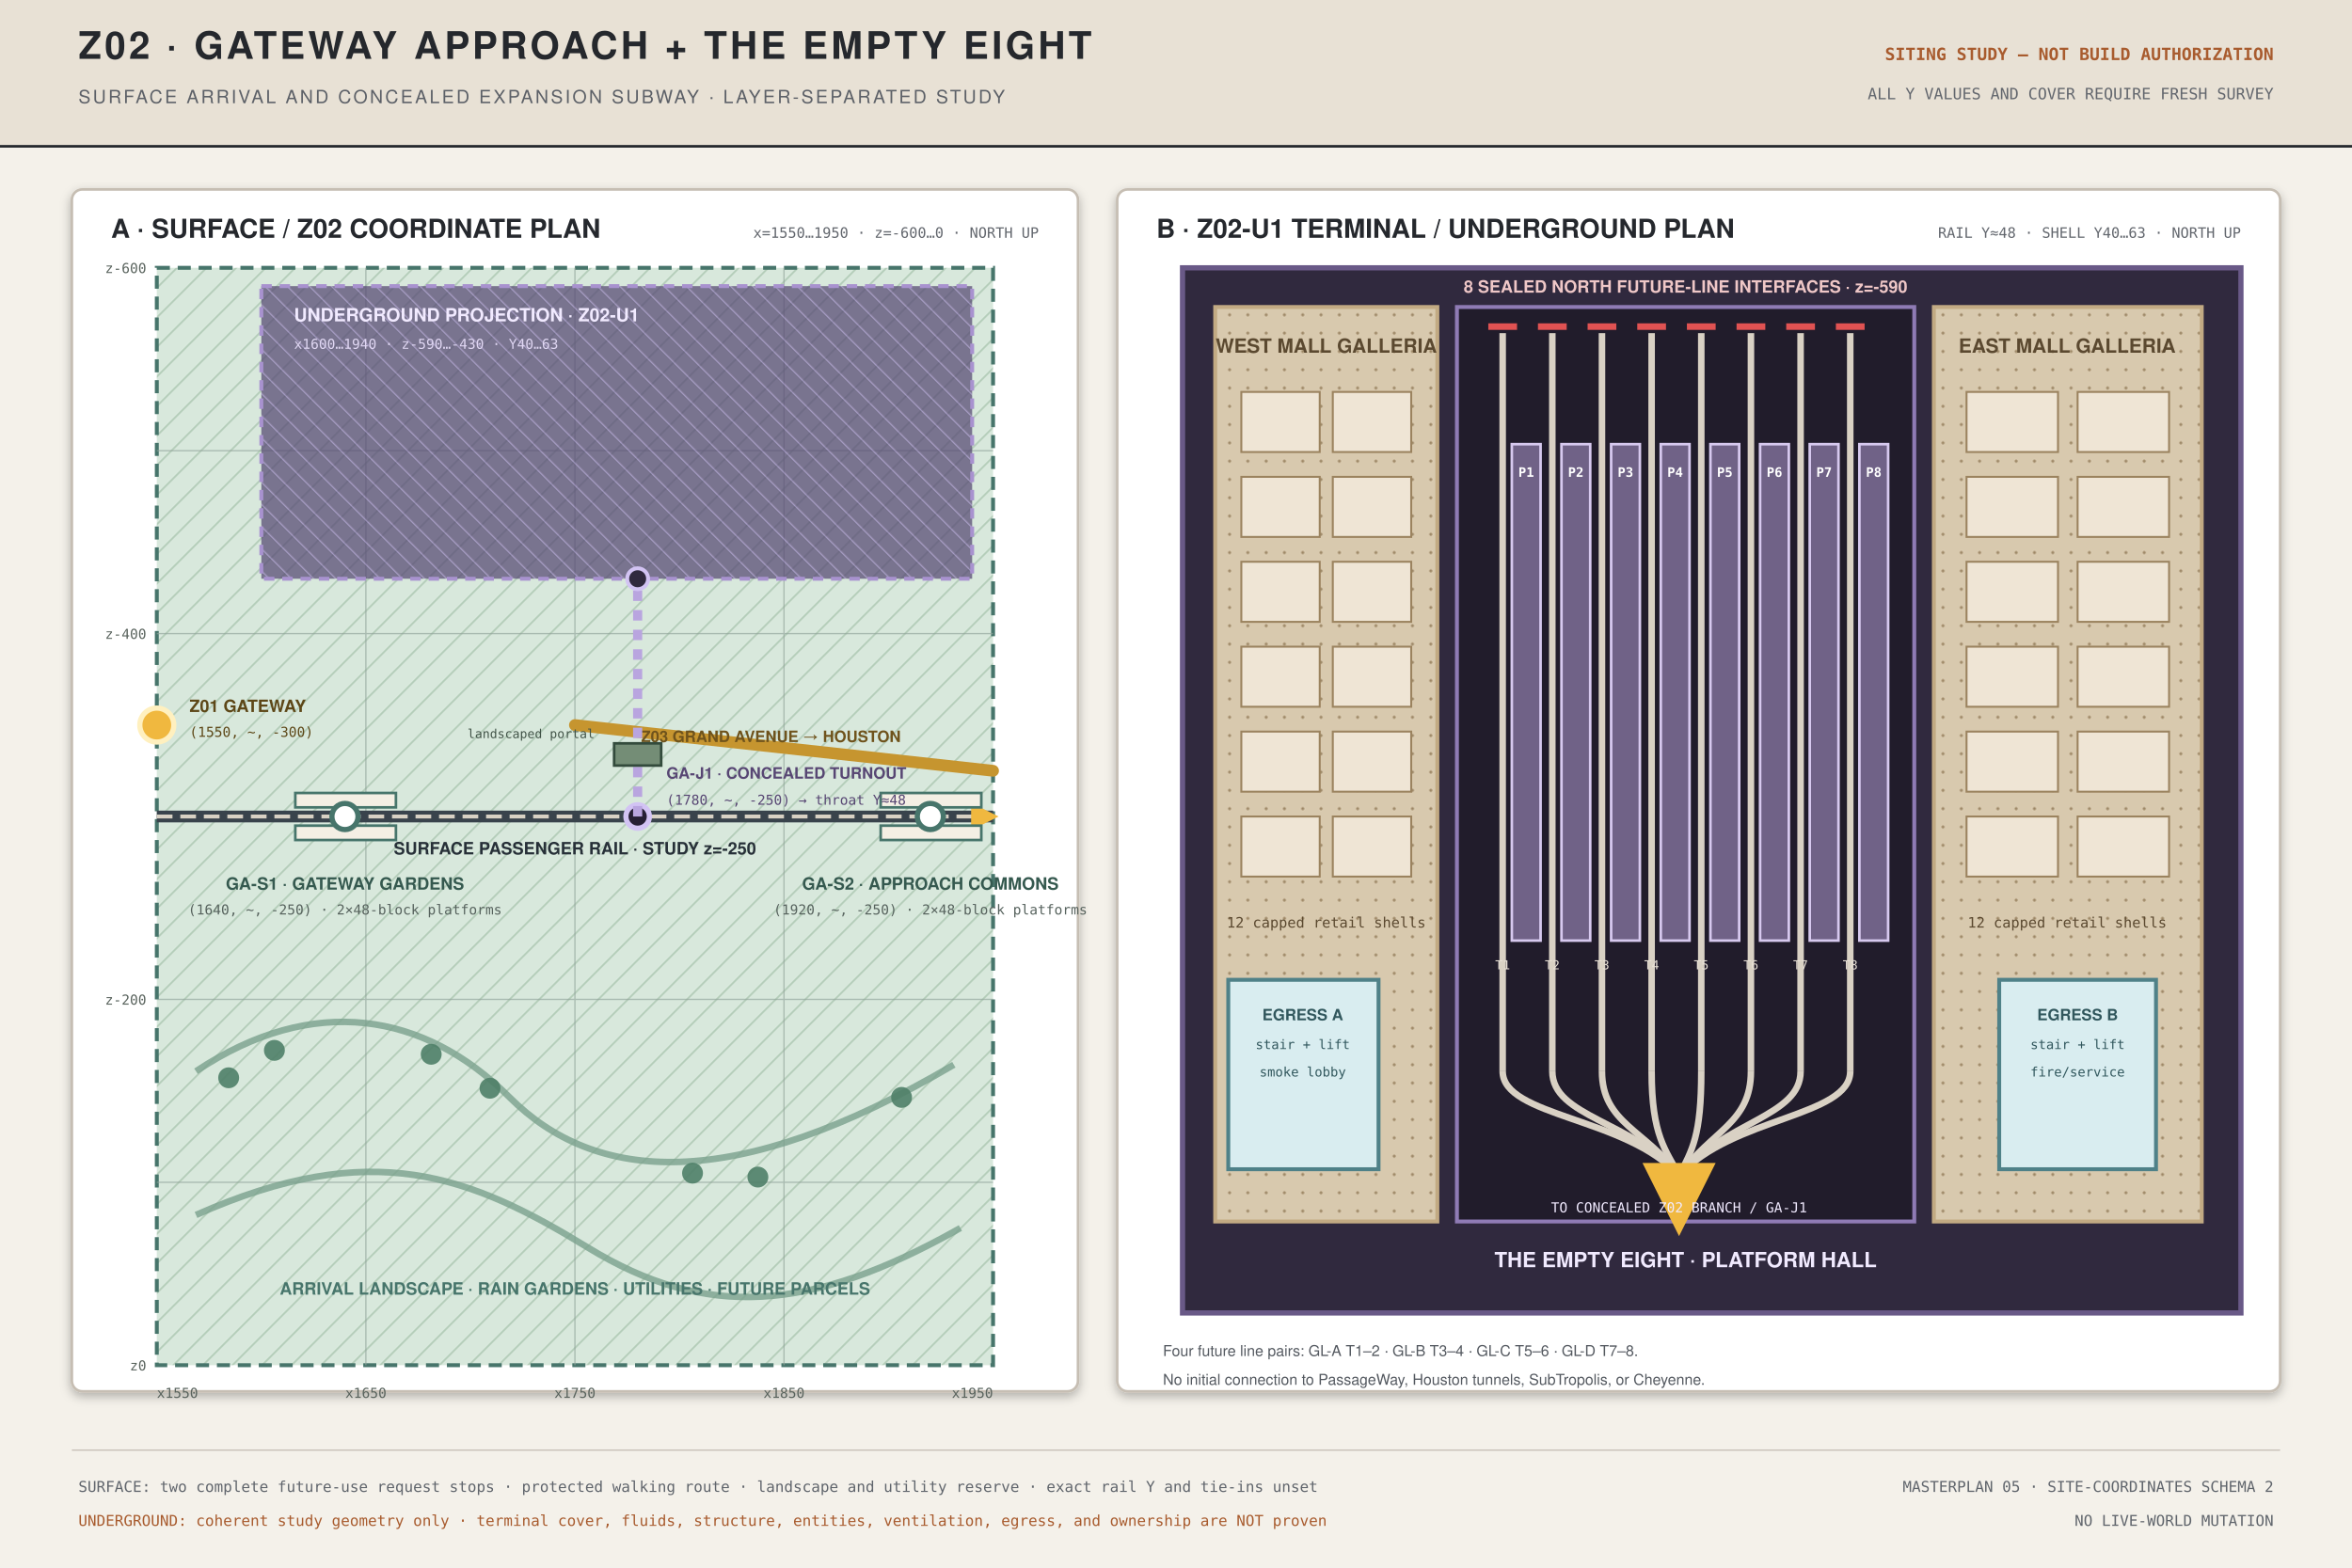
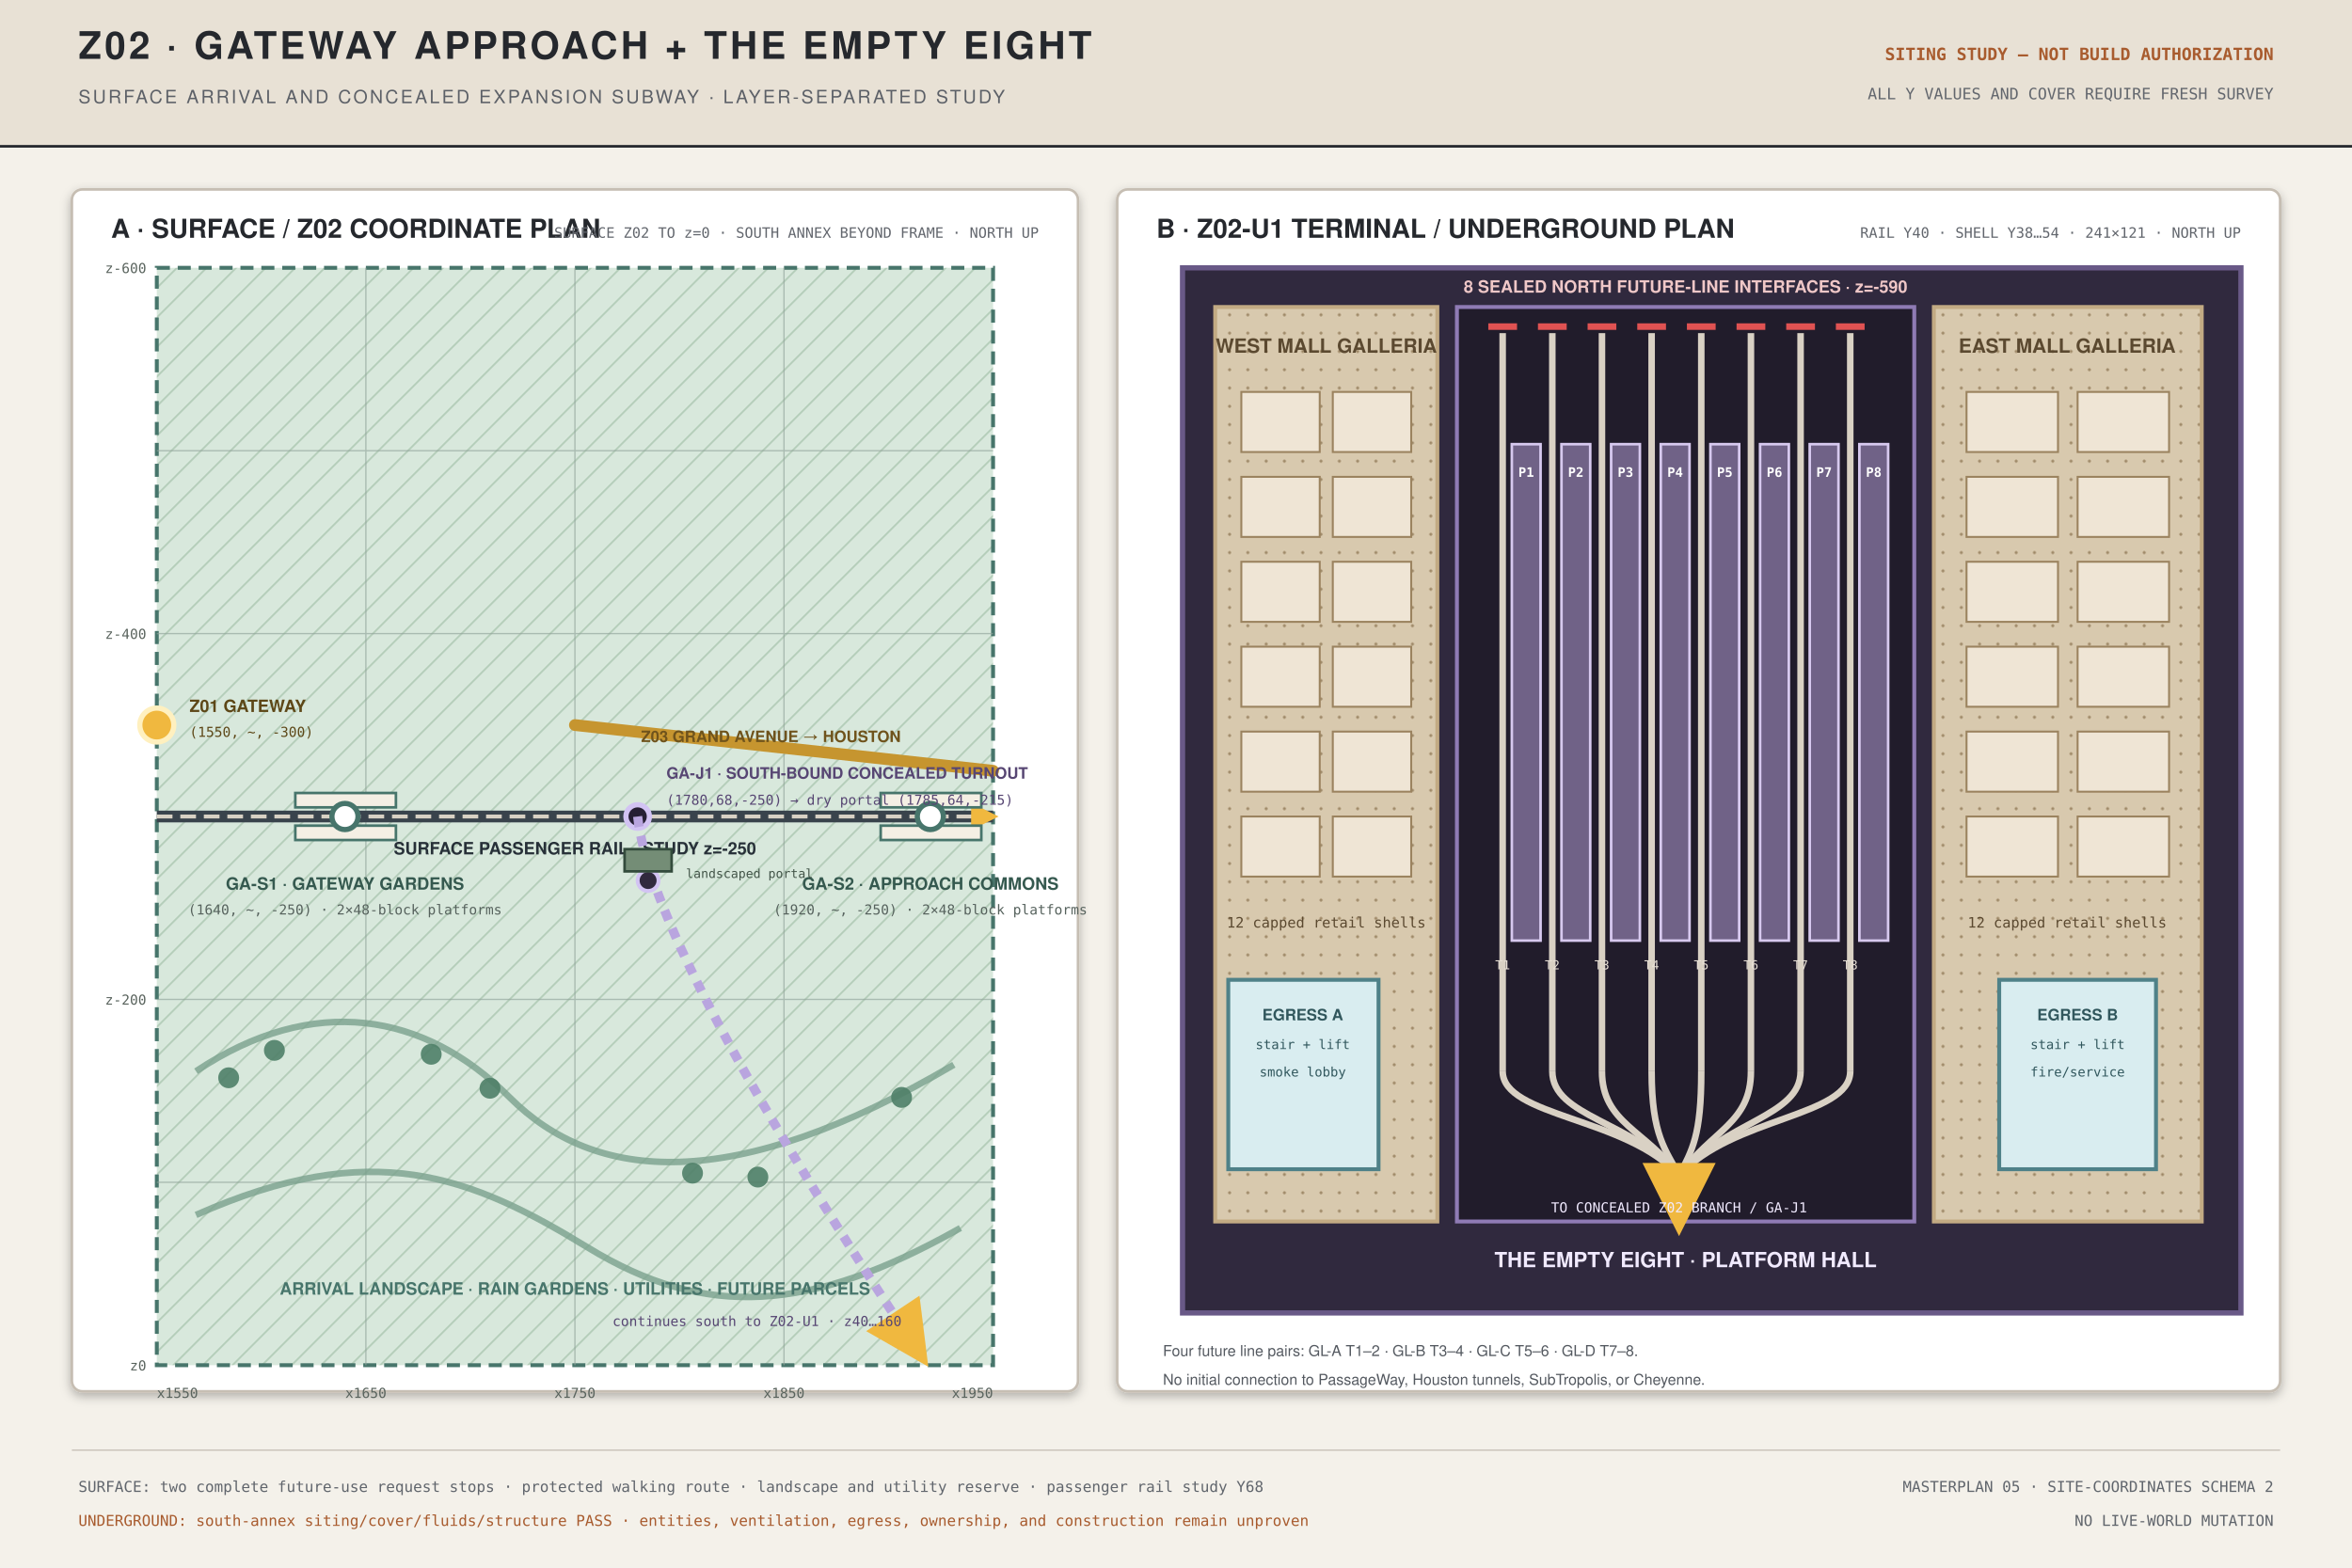
<svg xmlns="http://www.w3.org/2000/svg" width="1800" height="1200" viewBox="0 0 1800 1200" role="img" aria-labelledby="title desc">
  <defs>
    <pattern id="surface" width="16" height="16" patternUnits="userSpaceOnUse" patternTransform="rotate(45)">
      <rect width="16" height="16" fill="#d8e8dc" />
      <line x1="0" y1="0" x2="0" y2="16" stroke="#b8d0bd" stroke-width="3" />
    </pattern>
    <pattern id="underground" width="12" height="12" patternUnits="userSpaceOnUse" patternTransform="rotate(-45)">
      <rect width="12" height="12" fill="#554771" />
      <line x1="0" y1="0" x2="0" y2="12" stroke="#8f7bb5" stroke-width="2" />
    </pattern>
    <pattern id="concourse" width="14" height="14" patternUnits="userSpaceOnUse">
      <rect width="14" height="14" fill="#d8c9ae" />
      <circle cx="3" cy="3" r="1.2" fill="#a38e6d" />
    </pattern>
    <marker id="arrow" viewBox="0 0 10 10" refX="8" refY="5" markerWidth="7" markerHeight="7" orient="auto">
      <path d="M0,0 L10,5 L0,10 Z" fill="#f0b83f" />
    </marker>
    <filter id="shadow" x="-20%" y="-20%" width="140%" height="140%">
      <feDropShadow dx="0" dy="3" stdDeviation="4" flood-color="#000" flood-opacity="0.28" />
    </filter>
  </defs>
  <rect width="1800" height="1200" fill="#f4f1ea" />
  <rect width="1800" height="112" fill="#e8e1d5" />
  <line x1="0" y1="112" x2="1800" y2="112" stroke="#25282d" stroke-width="2" />
  <text x="60" y="45" font-family="Helvetica,Arial,sans-serif" font-size="29" font-weight="700" letter-spacing="2.4" fill="#25282d">Z02 · GATEWAY APPROACH + THE EMPTY EIGHT</text>
  <text x="60" y="79" font-family="Helvetica,Arial,sans-serif" font-size="14" letter-spacing="1.7" fill="#5c6067">SURFACE ARRIVAL AND CONCEALED EXPANSION SUBWAY · LAYER-SEPARATED STUDY</text>
  <text x="1740" y="46" text-anchor="end" font-family="monospace" font-size="13" font-weight="700" fill="#a85b2e">SITING STUDY — NOT BUILD AUTHORIZATION</text>
  <text x="1740" y="76" text-anchor="end" font-family="monospace" font-size="12" fill="#62666d">ALL Y VALUES AND COVER REQUIRE FRESH SURVEY</text>
  <g filter="url(#shadow)">
    <rect x="55" y="145" width="770" height="920" rx="8" fill="#fff" stroke="#c6beb3" stroke-width="2" />
    <rect x="855" y="145" width="890" height="920" rx="8" fill="#fff" stroke="#c6beb3" stroke-width="2" />
  </g>
  <text x="85" y="182" font-family="Helvetica,Arial,sans-serif" font-size="20" font-weight="700" fill="#25282d">A · SURFACE / Z02 COORDINATE PLAN</text>
-   <text x="795" y="182" text-anchor="end" font-family="monospace" font-size="11" fill="#62666d">x=1550…1950 · z=-600…0 · NORTH UP</text>
+   <text x="795" y="182" text-anchor="end" font-family="monospace" font-size="11" fill="#62666d">SURFACE Z02 TO z=0 · SOUTH ANNEX BEYOND FRAME · NORTH UP</text>
  <rect x="120" y="205" width="640" height="840" fill="url(#surface)" stroke="#47756b" stroke-width="3" stroke-dasharray="10 6" />
  <g stroke="#91a39a" stroke-width="1" opacity="0.65">
    <line x1="280" y1="205" x2="280" y2="1045" />
    <line x1="440" y1="205" x2="440" y2="1045" />
    <line x1="600" y1="205" x2="600" y2="1045" />
    <line x1="120" y1="345" x2="760" y2="345" />
    <line x1="120" y1="485" x2="760" y2="485" />
    <line x1="120" y1="625" x2="760" y2="625" />
    <line x1="120" y1="765" x2="760" y2="765" />
    <line x1="120" y1="905" x2="760" y2="905" />
  </g>
  <g font-family="monospace" font-size="10.5" fill="#59635d">
    <text x="120" y="1070">x1550</text>
    <text x="280" y="1070" text-anchor="middle">x1650</text>
    <text x="440" y="1070" text-anchor="middle">x1750</text>
    <text x="600" y="1070" text-anchor="middle">x1850</text>
    <text x="760" y="1070" text-anchor="end">x1950</text>
    <text x="112" y="209" text-anchor="end">z-600</text>
    <text x="112" y="489" text-anchor="end">z-400</text>
    <text x="112" y="769" text-anchor="end">z-200</text>
    <text x="112" y="1049" text-anchor="end">z0</text>
  </g>
  <path d="M120,625 L760,625" stroke="#39434c" stroke-width="9" fill="none" />
  <path d="M120,625 L760,625" stroke="#d8d1c4" stroke-width="3" stroke-dasharray="12 6" fill="none" marker-end="url(#arrow)" />
  <text x="440" y="654" text-anchor="middle" font-family="Helvetica,Arial,sans-serif" font-size="13" font-weight="700" fill="#273038">SURFACE PASSENGER RAIL · STUDY z=-250</text>
  <rect x="226" y="607" width="77" height="11" fill="#f4efe4" stroke="#47756b" stroke-width="2" />
  <rect x="226" y="632" width="77" height="11" fill="#f4efe4" stroke="#47756b" stroke-width="2" />
  <circle cx="264" cy="625" r="10" fill="#fff" stroke="#47756b" stroke-width="4" />
  <text x="264" y="681" text-anchor="middle" font-family="Helvetica,Arial,sans-serif" font-size="13" font-weight="700" fill="#35594f">GA-S1 · GATEWAY GARDENS</text>
  <text x="264" y="700" text-anchor="middle" font-family="monospace" font-size="10.5" fill="#56625d">(1640, ~, -250) · 2×48-block platforms</text>
  <rect x="674" y="607" width="77" height="11" fill="#f4efe4" stroke="#47756b" stroke-width="2" />
  <rect x="674" y="632" width="77" height="11" fill="#f4efe4" stroke="#47756b" stroke-width="2" />
  <circle cx="712" cy="625" r="10" fill="#fff" stroke="#47756b" stroke-width="4" />
  <text x="712" y="681" text-anchor="middle" font-family="Helvetica,Arial,sans-serif" font-size="13" font-weight="700" fill="#35594f">GA-S2 · APPROACH COMMONS</text>
  <text x="712" y="700" text-anchor="middle" font-family="monospace" font-size="10.5" fill="#56625d">(1920, ~, -250) · 2×48-block platforms</text>
  <circle cx="120" cy="555" r="13" fill="#f0b83f" stroke="#fff0bf" stroke-width="4" />
  <text x="145" y="545" font-family="Helvetica,Arial,sans-serif" font-size="13" font-weight="700" fill="#5d4717">Z01 GATEWAY</text>
  <text x="145" y="564" font-family="monospace" font-size="10.5" fill="#5d4717">(1550, ~, -300)</text>
  <path d="M440,555 L760,590" fill="none" stroke="#c6952f" stroke-width="9" stroke-linecap="round" />
  <text x="590" y="568" text-anchor="middle" font-family="Helvetica,Arial,sans-serif" font-size="12" font-weight="700" fill="#6f531c">Z03 GRAND AVENUE → HOUSTON</text>
  <g fill="none" stroke="#7aa18d" stroke-width="5" opacity="0.8">
    <path d="M150,820 C240,760 325,775 390,840 S560,915 730,815" />
    <path d="M150,930 C285,870 360,900 450,955 S620,1005 735,940" />
  </g>
  <g fill="#4f8068" opacity="0.9">
    <circle cx="175" cy="825" r="8" />
    <circle cx="210" cy="804" r="8" />
    <circle cx="330" cy="807" r="8" />
    <circle cx="375" cy="833" r="8" />
    <circle cx="530" cy="898" r="8" />
    <circle cx="580" cy="901" r="8" />
    <circle cx="690" cy="840" r="8" />
  </g>
  <text x="440" y="991" text-anchor="middle" font-family="Helvetica,Arial,sans-serif" font-size="13" font-weight="700" fill="#47756b">ARRIVAL LANDSCAPE · RAIN GARDENS · UTILITIES · FUTURE PARCELS</text>
-   <rect x="200" y="219" width="544" height="224" fill="url(#underground)" fill-opacity="0.72" stroke="#a892cf" stroke-width="3" stroke-dasharray="8 6" />
-   <text x="225" y="246" font-family="Helvetica,Arial,sans-serif" font-size="14" font-weight="700" fill="#f1eaff">UNDERGROUND PROJECTION · Z02-U1</text>
-   <text x="225" y="267" font-family="monospace" font-size="10.5" fill="#e0d7f3">x1600…1940 · z-590…-430 · Y40…63</text>
  <circle cx="488" cy="625" r="9" fill="#261f34" stroke="#d2c3f3" stroke-width="4" />
-   <path d="M488,625 C488,575 488,500 488,443" fill="none" stroke="#b9a5df" stroke-width="7" stroke-dasharray="8 7" />
-   <circle cx="488" cy="443" r="8" fill="#30293e" stroke="#d2c3f3" stroke-width="3" />
-   <text x="510" y="596" font-family="Helvetica,Arial,sans-serif" font-size="12" font-weight="700" fill="#574673">GA-J1 · CONCEALED TURNOUT</text>
-   <text x="510" y="616" font-family="monospace" font-size="10.5" fill="#574673">(1780, ~, -250) → throat Y≈48</text>
-   <rect x="470" y="569" width="36" height="17" fill="#748d76" stroke="#334b3c" stroke-width="2" />
-   <text x="455" y="565" text-anchor="end" font-family="monospace" font-size="9.5" fill="#425448">landscaped portal</text>
+   <path d="M488,625 C495,690 560,820 705,1038" fill="none" stroke="#b9a5df" stroke-width="7" stroke-dasharray="8 7" marker-end="url(#arrow)" />
+   <circle cx="496" cy="674" r="8" fill="#30293e" stroke="#d2c3f3" stroke-width="3" />
+   <text x="510" y="596" font-family="Helvetica,Arial,sans-serif" font-size="12" font-weight="700" fill="#574673">GA-J1 · SOUTH-BOUND CONCEALED TURNOUT</text>
+   <text x="510" y="616" font-family="monospace" font-size="10.5" fill="#574673">(1780,68,-250) → dry portal (1785,64,-215)</text>
+   <rect x="478" y="650" width="36" height="17" fill="#748d76" stroke="#334b3c" stroke-width="2" />
+   <text x="525" y="672" font-family="monospace" font-size="9.5" fill="#425448">landscaped portal</text>
+   <text x="690" y="1015" text-anchor="end" font-family="monospace" font-size="10.5" fill="#574673">continues south to Z02-U1 · z40…160</text>
  <text x="885" y="182" font-family="Helvetica,Arial,sans-serif" font-size="20" font-weight="700" fill="#25282d">B · Z02-U1 TERMINAL / UNDERGROUND PLAN</text>
-   <text x="1715" y="182" text-anchor="end" font-family="monospace" font-size="11" fill="#62666d">RAIL Y≈48 · SHELL Y40…63 · NORTH UP</text>
+   <text x="1715" y="182" text-anchor="end" font-family="monospace" font-size="11" fill="#62666d">RAIL Y40 · SHELL Y38…54 · 241×121 · NORTH UP</text>
  <rect x="905" y="205" width="810" height="800" fill="#30293e" stroke="#695987" stroke-width="4" />
  <rect x="930" y="235" width="170" height="700" fill="url(#concourse)" stroke="#c2aa83" stroke-width="3" />
  <rect x="1480" y="235" width="205" height="700" fill="url(#concourse)" stroke="#c2aa83" stroke-width="3" />
  <text x="1015" y="270" text-anchor="middle" font-family="Helvetica,Arial,sans-serif" font-size="15" font-weight="700" fill="#5b4930">WEST MALL GALLERIA</text>
  <text x="1582" y="270" text-anchor="middle" font-family="Helvetica,Arial,sans-serif" font-size="15" font-weight="700" fill="#5b4930">EAST MALL GALLERIA</text>
  <g fill="#efe5d5" stroke="#9b835f" stroke-width="1.5">
    <rect x="950" y="300" width="60" height="46" />
    <rect x="1020" y="300" width="60" height="46" />
    <rect x="950" y="365" width="60" height="46" />
    <rect x="1020" y="365" width="60" height="46" />
    <rect x="950" y="430" width="60" height="46" />
    <rect x="1020" y="430" width="60" height="46" />
    <rect x="950" y="495" width="60" height="46" />
    <rect x="1020" y="495" width="60" height="46" />
    <rect x="950" y="560" width="60" height="46" />
    <rect x="1020" y="560" width="60" height="46" />
    <rect x="950" y="625" width="60" height="46" />
    <rect x="1020" y="625" width="60" height="46" />
    <rect x="1505" y="300" width="70" height="46" />
    <rect x="1590" y="300" width="70" height="46" />
    <rect x="1505" y="365" width="70" height="46" />
    <rect x="1590" y="365" width="70" height="46" />
    <rect x="1505" y="430" width="70" height="46" />
    <rect x="1590" y="430" width="70" height="46" />
    <rect x="1505" y="495" width="70" height="46" />
    <rect x="1590" y="495" width="70" height="46" />
    <rect x="1505" y="560" width="70" height="46" />
    <rect x="1590" y="560" width="70" height="46" />
    <rect x="1505" y="625" width="70" height="46" />
    <rect x="1590" y="625" width="70" height="46" />
  </g>
  <text x="1015" y="710" text-anchor="middle" font-family="monospace" font-size="11" fill="#5b4930">12 capped retail shells</text>
  <text x="1582" y="710" text-anchor="middle" font-family="monospace" font-size="11" fill="#5b4930">12 capped retail shells</text>
  <rect x="1115" y="235" width="350" height="700" fill="#211c2b" stroke="#8f7bb5" stroke-width="3" />
  <text x="1290" y="970" text-anchor="middle" font-family="Helvetica,Arial,sans-serif" font-size="16" font-weight="700" fill="#f1eaff">THE EMPTY EIGHT · PLATFORM HALL</text>
  <g stroke="#d9d1c4" stroke-width="5">
    <line x1="1150" y1="255" x2="1150" y2="820" />
    <line x1="1188" y1="255" x2="1188" y2="820" />
    <line x1="1226" y1="255" x2="1226" y2="820" />
    <line x1="1264" y1="255" x2="1264" y2="820" />
    <line x1="1302" y1="255" x2="1302" y2="820" />
    <line x1="1340" y1="255" x2="1340" y2="820" />
    <line x1="1378" y1="255" x2="1378" y2="820" />
    <line x1="1416" y1="255" x2="1416" y2="820" />
  </g>
  <g fill="#706287" stroke="#d7c9ef" stroke-width="2">
    <rect x="1157" y="340" width="22" height="380" />
    <rect x="1195" y="340" width="22" height="380" />
    <rect x="1233" y="340" width="22" height="380" />
    <rect x="1271" y="340" width="22" height="380" />
    <rect x="1309" y="340" width="22" height="380" />
    <rect x="1347" y="340" width="22" height="380" />
    <rect x="1385" y="340" width="22" height="380" />
    <rect x="1423" y="340" width="22" height="380" />
  </g>
  <g font-family="monospace" font-size="10" font-weight="700" fill="#fff">
    <text x="1168" y="365" text-anchor="middle">P1</text>
    <text x="1206" y="365" text-anchor="middle">P2</text>
    <text x="1244" y="365" text-anchor="middle">P3</text>
    <text x="1282" y="365" text-anchor="middle">P4</text>
    <text x="1320" y="365" text-anchor="middle">P5</text>
    <text x="1358" y="365" text-anchor="middle">P6</text>
    <text x="1396" y="365" text-anchor="middle">P7</text>
    <text x="1434" y="365" text-anchor="middle">P8</text>
  </g>
  <g font-family="monospace" font-size="9.5" fill="#e8e0d6">
    <text x="1150" y="742" text-anchor="middle">T1</text>
    <text x="1188" y="742" text-anchor="middle">T2</text>
    <text x="1226" y="742" text-anchor="middle">T3</text>
    <text x="1264" y="742" text-anchor="middle">T4</text>
    <text x="1302" y="742" text-anchor="middle">T5</text>
    <text x="1340" y="742" text-anchor="middle">T6</text>
    <text x="1378" y="742" text-anchor="middle">T7</text>
    <text x="1416" y="742" text-anchor="middle">T8</text>
  </g>
  <g stroke="#e05252" stroke-width="5">
    <line x1="1139" y1="250" x2="1161" y2="250" />
    <line x1="1177" y1="250" x2="1199" y2="250" />
    <line x1="1215" y1="250" x2="1237" y2="250" />
    <line x1="1253" y1="250" x2="1275" y2="250" />
    <line x1="1291" y1="250" x2="1313" y2="250" />
    <line x1="1329" y1="250" x2="1351" y2="250" />
    <line x1="1367" y1="250" x2="1389" y2="250" />
    <line x1="1405" y1="250" x2="1427" y2="250" />
  </g>
  <text x="1290" y="224" text-anchor="middle" font-family="Helvetica,Arial,sans-serif" font-size="13" font-weight="700" fill="#efc7c7">8 SEALED NORTH FUTURE-LINE INTERFACES · z=-590</text>
  <g fill="none" stroke="#d9d1c4" stroke-width="5">
    <path d="M1150,820 C1150,855 1245,855 1285,900" />
    <path d="M1188,820 C1188,855 1250,858 1285,900" />
    <path d="M1226,820 C1226,860 1260,865 1285,900" />
    <path d="M1264,820 C1264,870 1275,880 1285,900" />
    <path d="M1302,820 C1302,870 1295,880 1285,900" />
    <path d="M1340,820 C1340,860 1310,865 1285,900" />
    <path d="M1378,820 C1378,855 1320,858 1285,900" />
    <path d="M1416,820 C1416,855 1325,855 1285,900" />
  </g>
  <path d="M1285,900 L1285,935" stroke="#b9a5df" stroke-width="8" stroke-dasharray="8 6" marker-end="url(#arrow)" />
  <text x="1285" y="928" text-anchor="middle" font-family="monospace" font-size="10.5" fill="#f1eaff">TO CONCEALED Z02 BRANCH / GA-J1</text>
  <g>
    <rect x="940" y="750" width="115" height="145" fill="#d9edf0" stroke="#4f8188" stroke-width="3" />
    <text x="997" y="781" text-anchor="middle" font-family="Helvetica,Arial,sans-serif" font-size="12" font-weight="700" fill="#31575d">EGRESS A</text>
    <text x="997" y="803" text-anchor="middle" font-family="monospace" font-size="10" fill="#31575d">stair + lift</text>
    <text x="997" y="824" text-anchor="middle" font-family="monospace" font-size="10" fill="#31575d">smoke lobby</text>
    <rect x="1530" y="750" width="120" height="145" fill="#d9edf0" stroke="#4f8188" stroke-width="3" />
    <text x="1590" y="781" text-anchor="middle" font-family="Helvetica,Arial,sans-serif" font-size="12" font-weight="700" fill="#31575d">EGRESS B</text>
    <text x="1590" y="803" text-anchor="middle" font-family="monospace" font-size="10" fill="#31575d">stair + lift</text>
    <text x="1590" y="824" text-anchor="middle" font-family="monospace" font-size="10" fill="#31575d">fire/service</text>
  </g>
  <g font-family="Helvetica,Arial,sans-serif" font-size="11.5" fill="#545960">
    <text x="890" y="1038">Four future line pairs: GL-A T1–2 · GL-B T3–4 · GL-C T5–6 · GL-D T7–8.</text>
    <text x="890" y="1060">No initial connection to PassageWay, Houston tunnels, SubTropolis, or Cheyenne.</text>
  </g>
  <line x1="55" y1="1110" x2="1745" y2="1110" stroke="#c8c1b7" />
-   <text x="60" y="1142" font-family="monospace" font-size="11.5" fill="#60656c">SURFACE: two complete future-use request stops · protected walking route · landscape and utility reserve · exact rail Y and tie-ins unset</text>
-   <text x="60" y="1168" font-family="monospace" font-size="11.5" fill="#a85b2e">UNDERGROUND: coherent study geometry only · terminal cover, fluids, structure, entities, ventilation, egress, and ownership are NOT proven</text>
+   <text x="60" y="1142" font-family="monospace" font-size="11.5" fill="#60656c">SURFACE: two complete future-use request stops · protected walking route · landscape and utility reserve · passenger rail study Y68</text>
+   <text x="60" y="1168" font-family="monospace" font-size="11.5" fill="#a85b2e">UNDERGROUND: south-annex siting/cover/fluids/structure PASS · entities, ventilation, egress, ownership, and construction remain unproven</text>
  <text x="1740" y="1142" text-anchor="end" font-family="monospace" font-size="11.5" fill="#60656c">MASTERPLAN 05 · SITE-COORDINATES SCHEMA 2</text>
  <text x="1740" y="1168" text-anchor="end" font-family="monospace" font-size="11.5" fill="#60656c">NO LIVE-WORLD MUTATION</text>
</svg>
